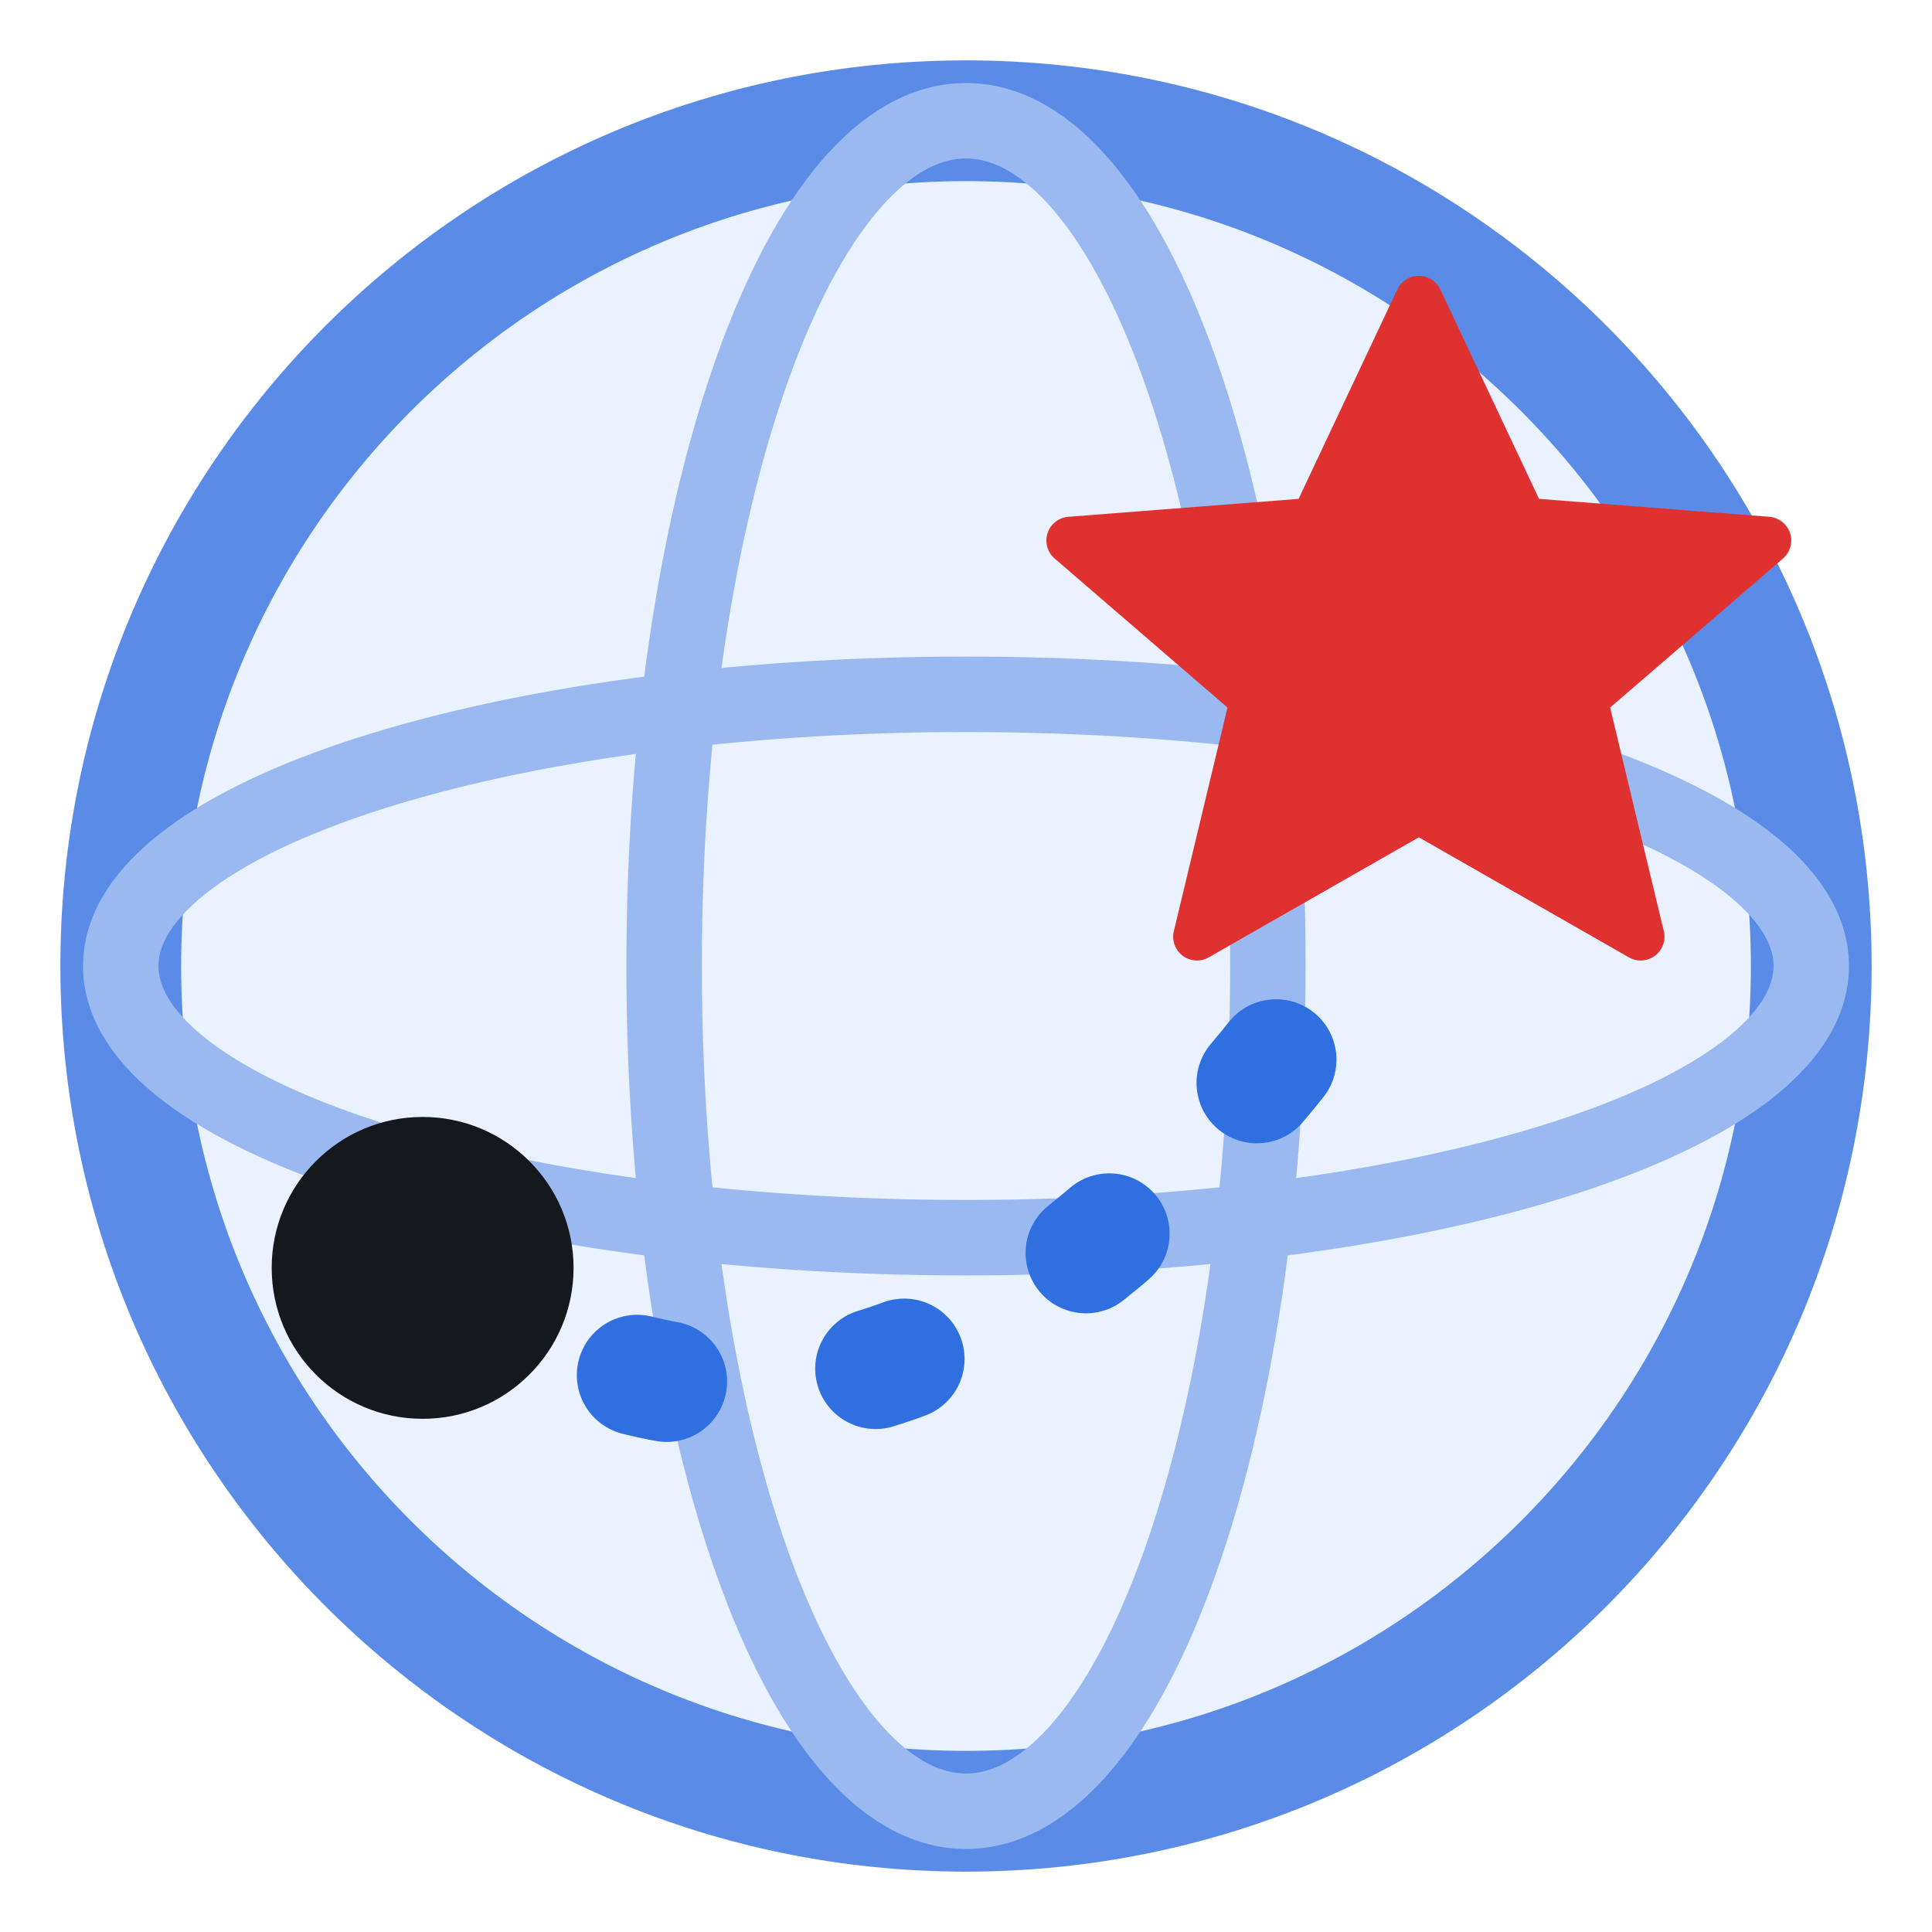
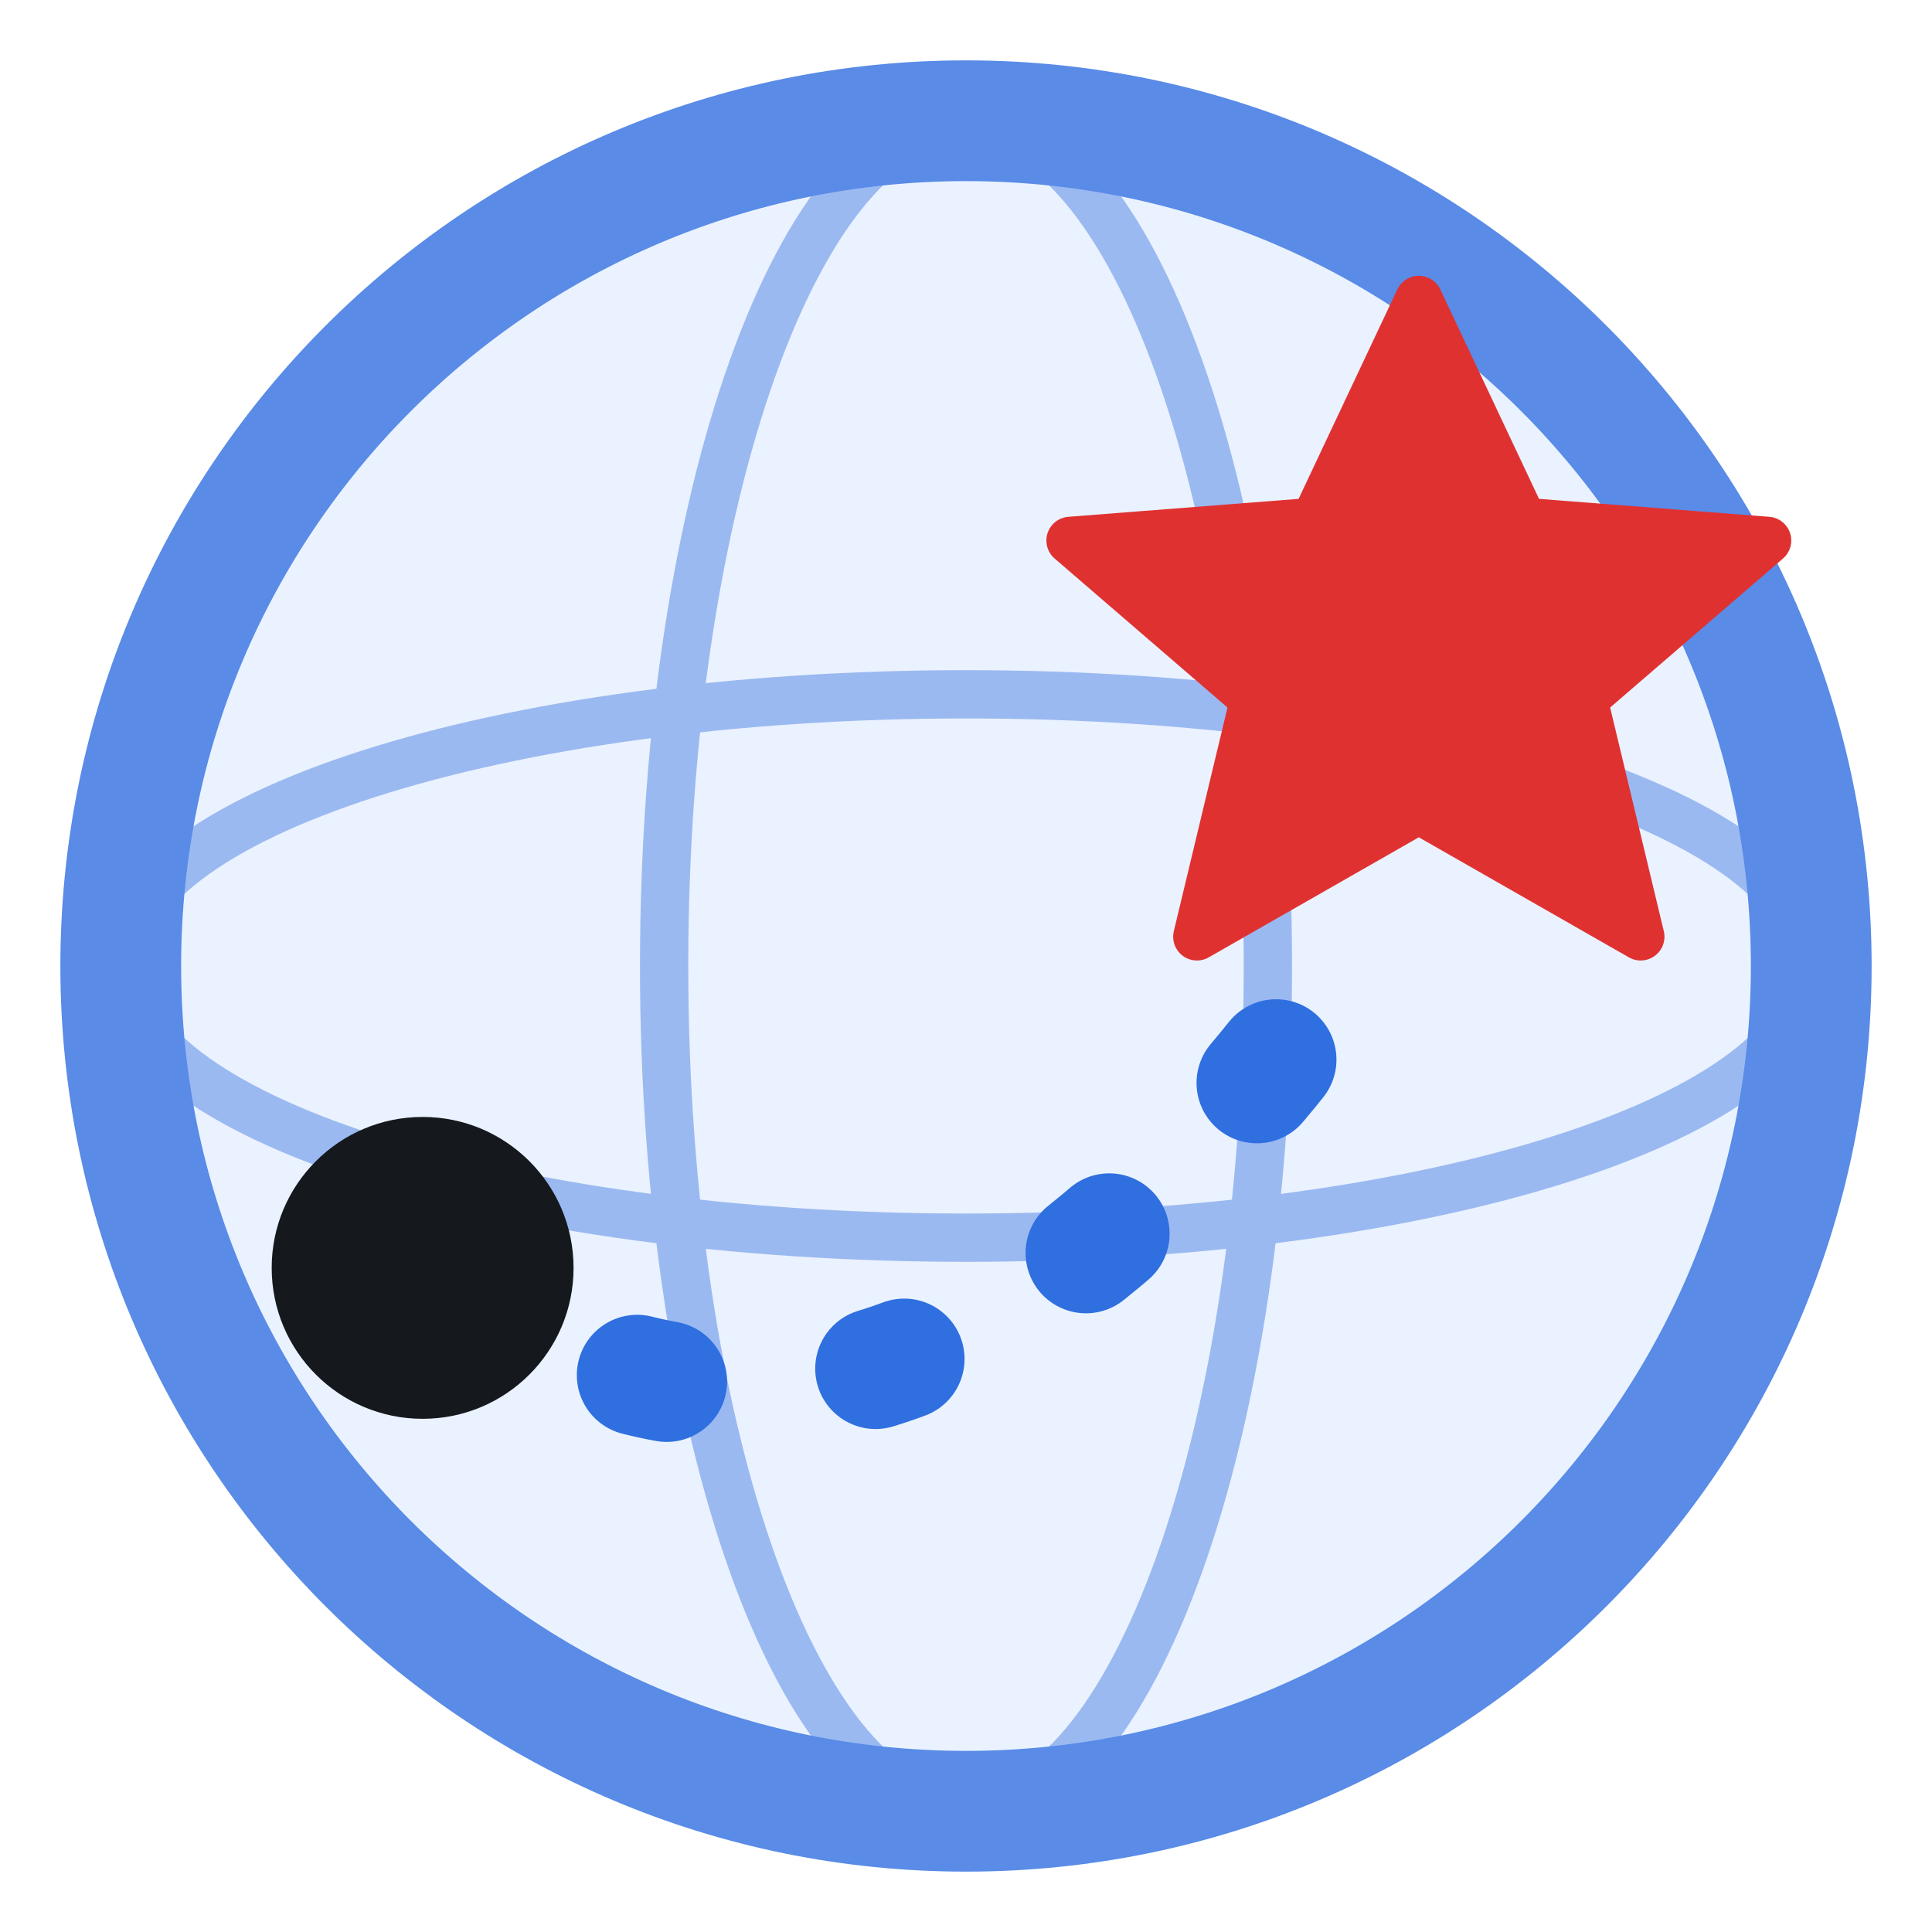
<svg xmlns="http://www.w3.org/2000/svg" viewBox="0 0 64 64">
-   <circle cx="32" cy="32" r="28" fill="#eaf2ff" stroke="#598be7" stroke-width="4" />
-   <ellipse cx="32" cy="32" rx="28" ry="9" fill="none" stroke="#9bb9f1" stroke-width="2.5" />
-   <ellipse cx="32" cy="32" rx="10" ry="28" fill="none" stroke="#9bb9f1" stroke-width="2.5" />
+   <circle cx="32" cy="32" r="28" fill="#eaf2ff" />
+   <ellipse cx="32" cy="32" rx="28" ry="9" fill="none" stroke="#9bb9f1" stroke-width="1.6" />
+   <ellipse cx="32" cy="32" rx="10" ry="28" fill="none" stroke="#9bb9f1" stroke-width="1.6" />
+   <circle cx="32" cy="32" r="28" fill="none" stroke="#598be7" stroke-width="4" />
  <path d="M14 42 Q30 54 46 30" fill="none" stroke="#2f6fe0" stroke-width="4" stroke-linecap="round" stroke-dasharray="1 7" />
  <circle cx="14" cy="42" r="5" fill="#15191d" />
  <path transform="translate(47 22) scale(1.05)" d="M0-11.5l3.3 7 7.7.6-5.8 5 1.8 7.5L0 4.6l-7 4 1.8-7.5-5.8-5 7.7-.6z" fill="#e03131" stroke="#e03131" stroke-width="1.5" stroke-linejoin="round" />
</svg>
